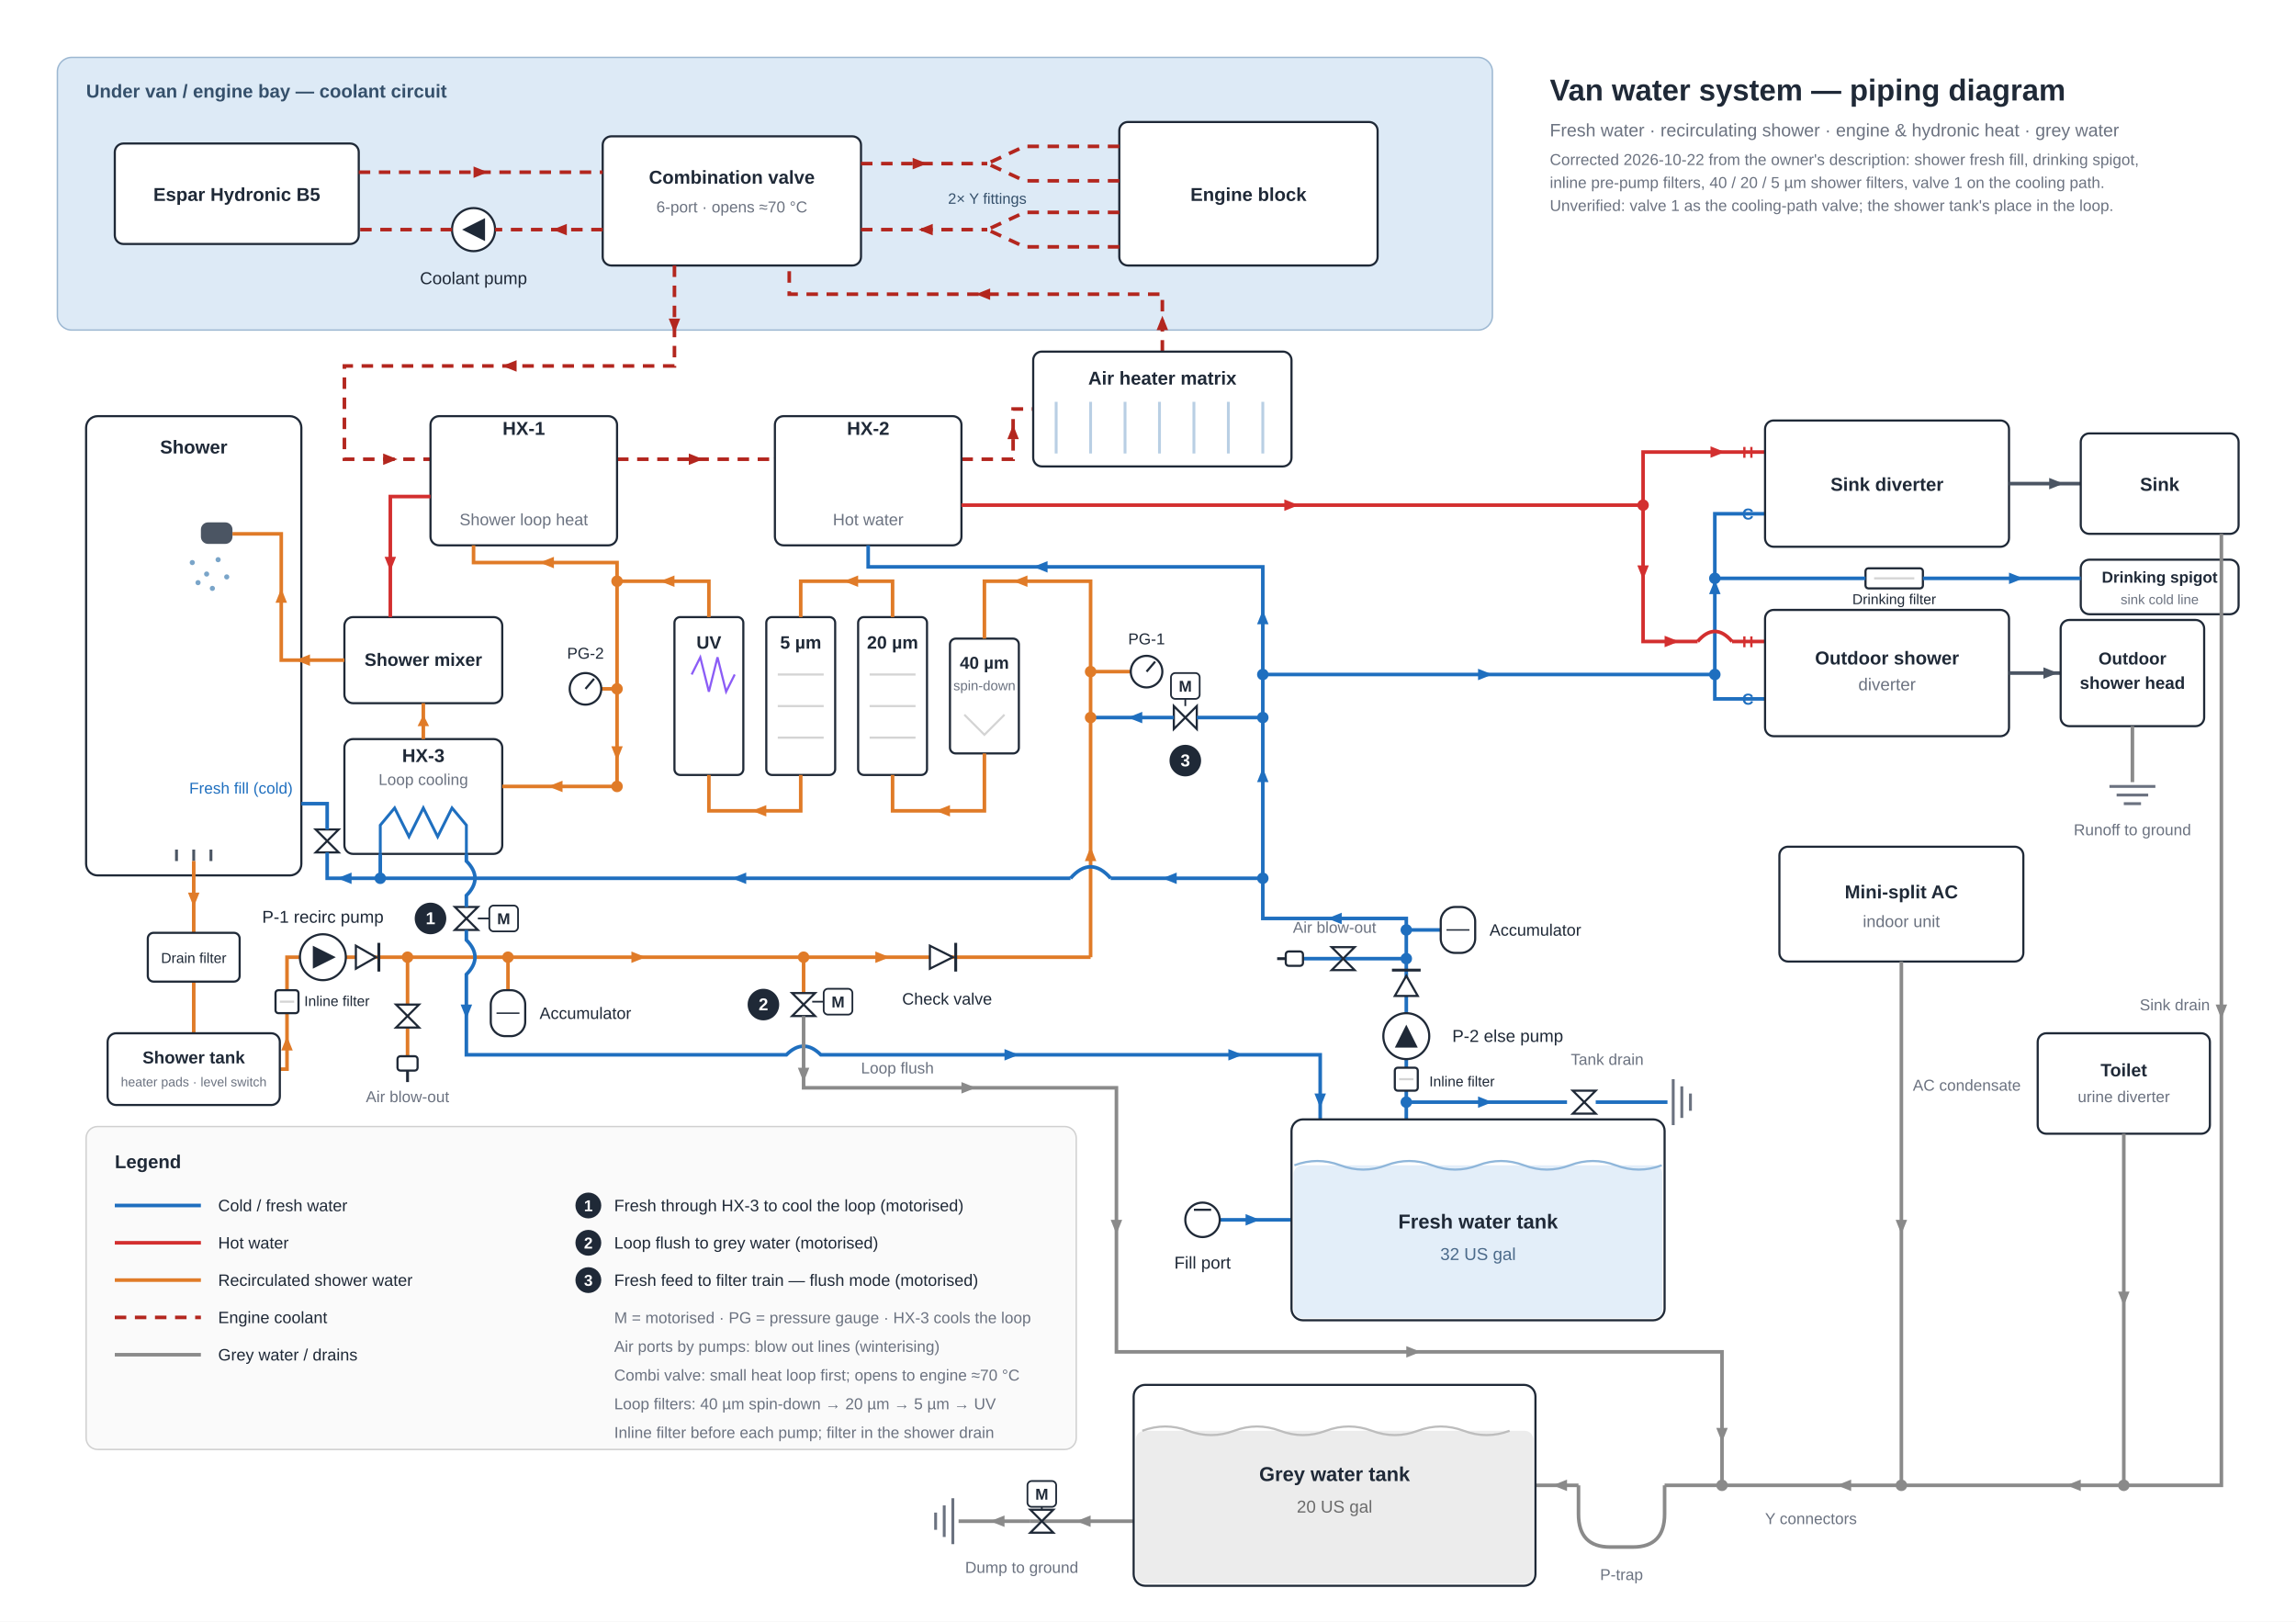
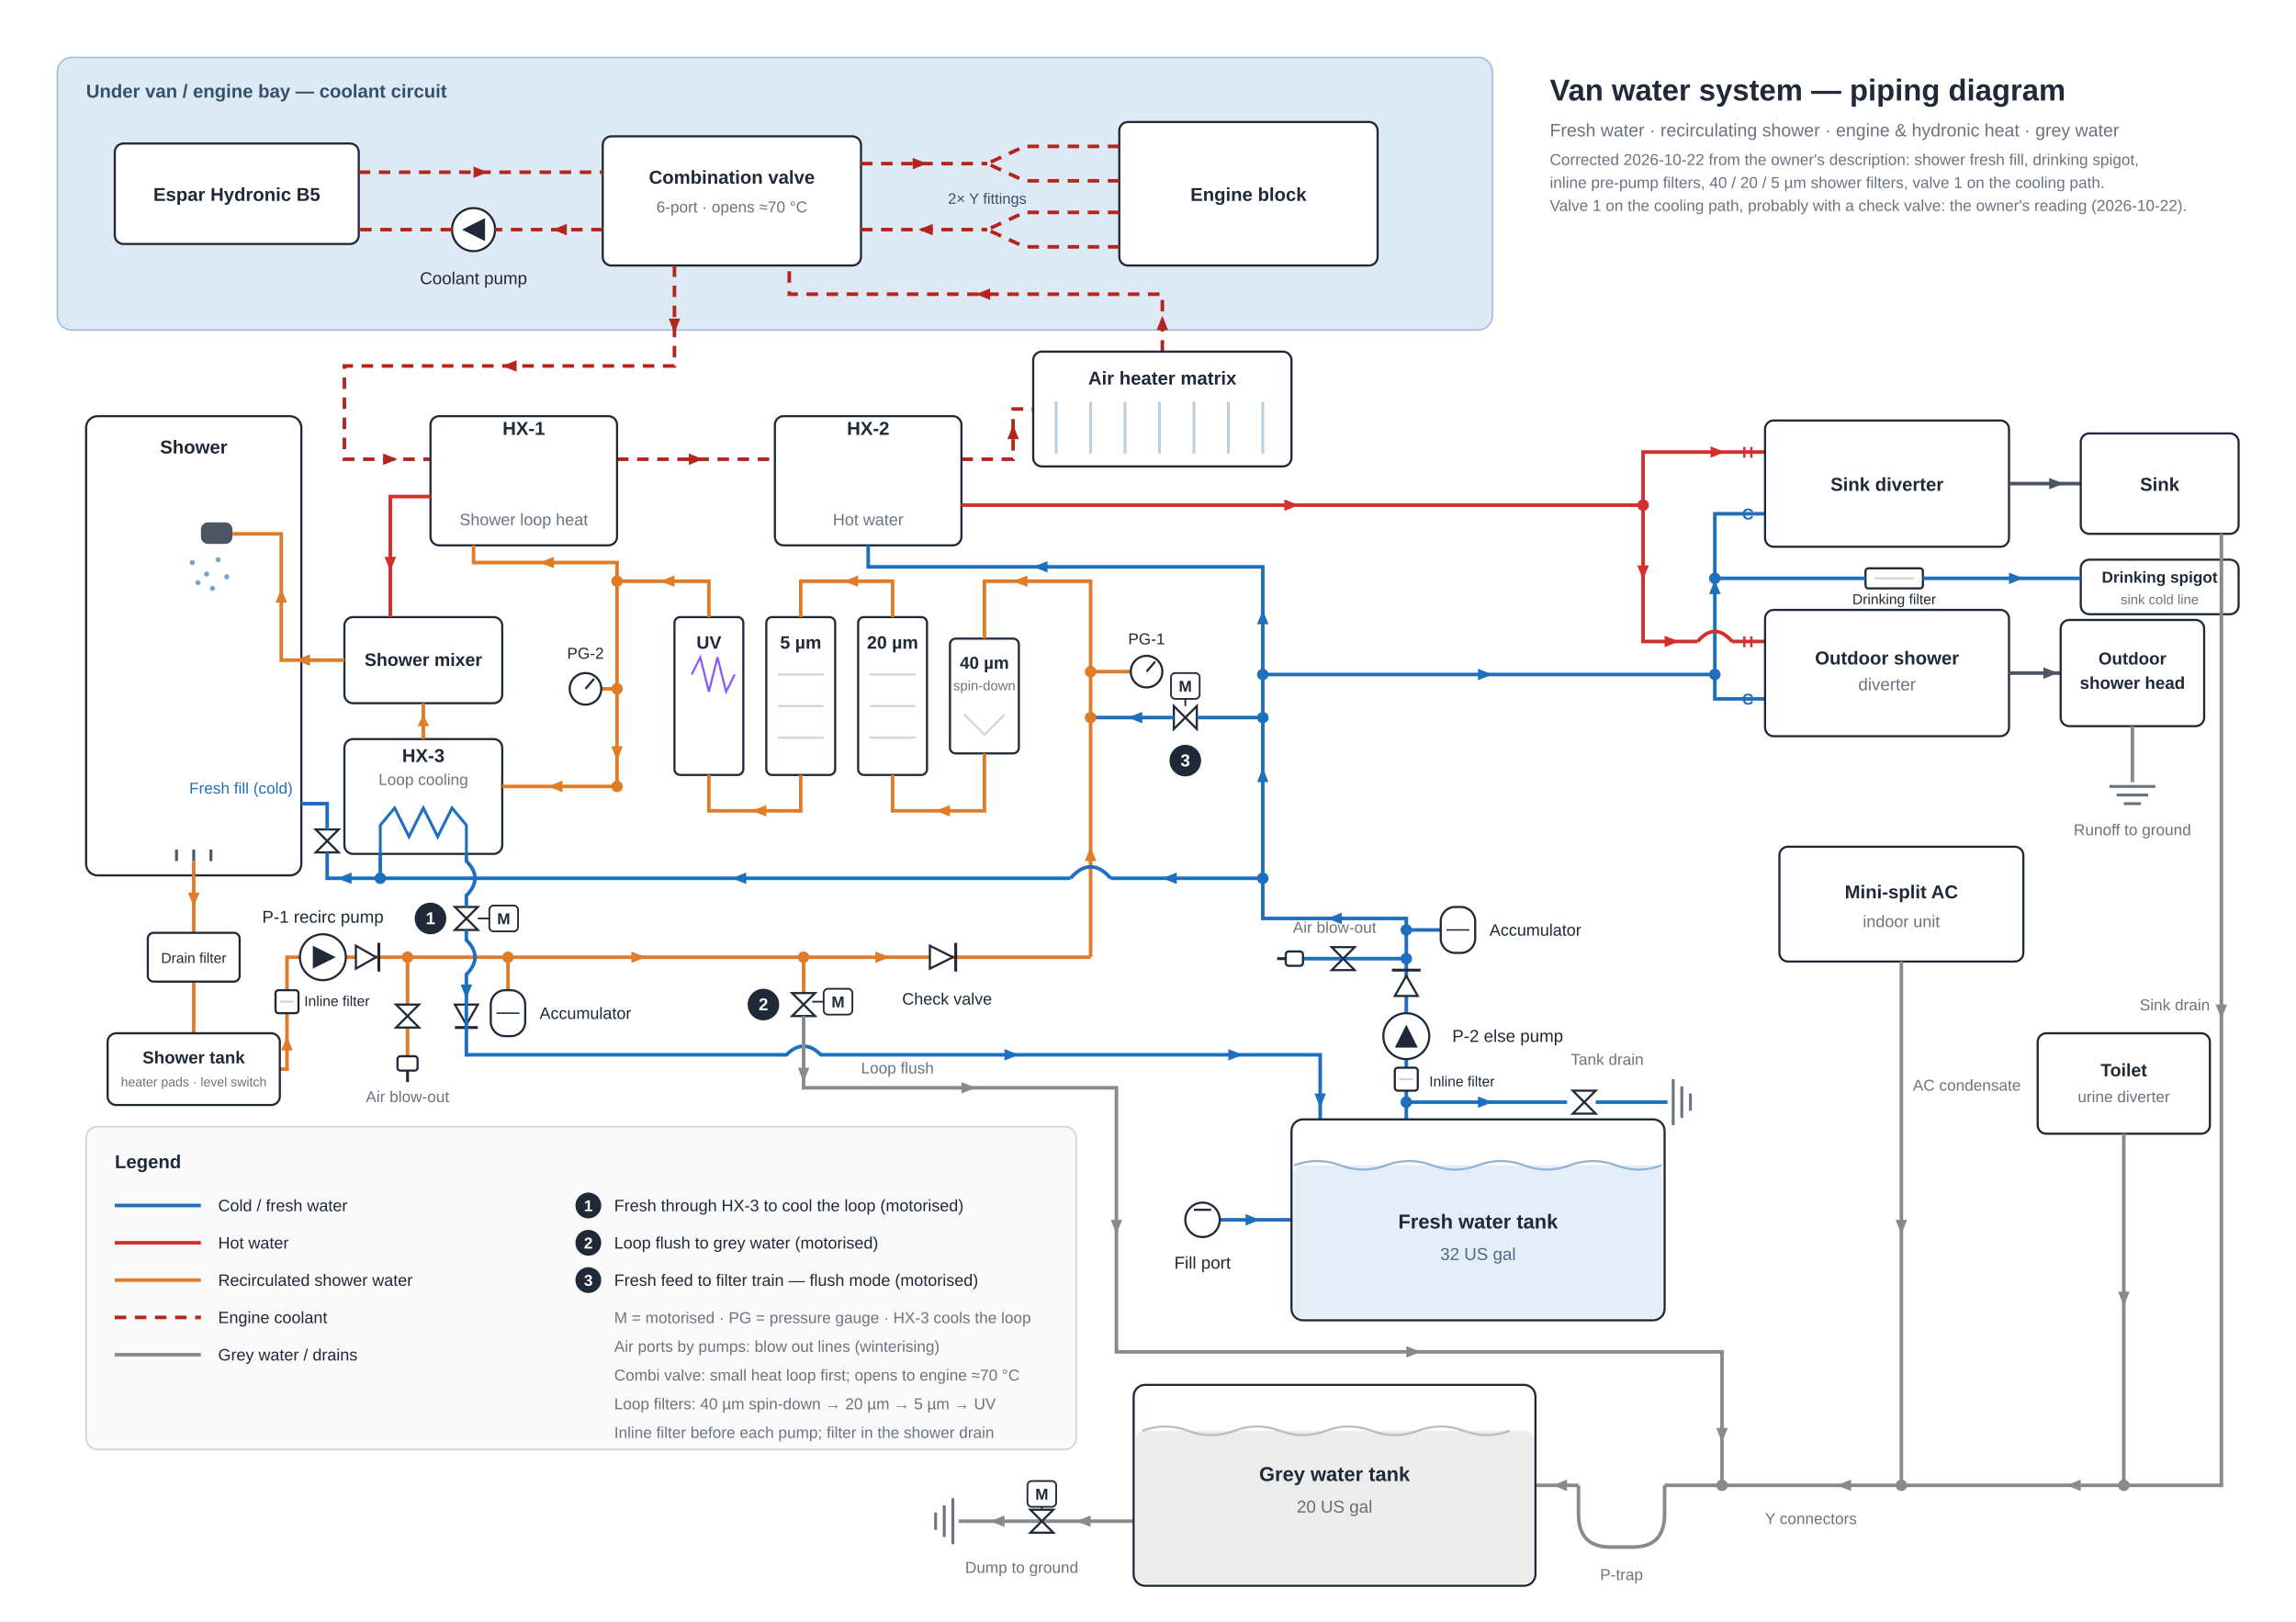
<svg xmlns="http://www.w3.org/2000/svg" viewBox="0 0 1600 1130" font-family="Helvetica Neue, Arial, sans-serif">
  <rect x="0" y="0" width="1600" height="1130" fill="#ffffff" />
  <text x="1080" y="70" font-size="21" font-weight="700" fill="#1f2937">Van water system — piping diagram</text>
  <text x="1080" y="95" font-size="12.5" fill="#6b7280">Fresh water · recirculating shower · engine &amp; hydronic heat · grey water</text>
  <text x="1080" y="115" font-size="11" fill="#6b7280">Corrected 2026-10-22 from the owner's description: shower fresh fill, drinking spigot,</text>
  <text x="1080" y="131" font-size="11" fill="#6b7280">inline pre-pump filters, 40 / 20 / 5 µm shower filters, valve 1 on the cooling path.</text>
-   <text x="1080" y="147" font-size="11" fill="#6b7280">Unverified: valve 1 as the cooling-path valve; the shower tank's place in the loop.</text>
+   <text x="1080" y="147" font-size="11" fill="#6b7280">Valve 1 on the cooling path, probably with a check valve: the owner's reading (2026-10-22).</text>
  <rect x="40" y="40" width="1000" height="190" rx="10" fill="#ddeaf6" stroke="#9db8d2" stroke-width="1" />
  <text x="60" y="68" font-size="13" font-weight="700" fill="#35506b">Under van / engine bay — coolant circuit</text>
  <rect x="80" y="100" width="170" height="70" rx="6" fill="#ffffff" stroke="#1f2937" stroke-width="1.5" />
  <text x="165" y="140" font-size="13" font-weight="700" text-anchor="middle" fill="#1f2937">Espar Hydronic B5</text>
  <circle cx="330" cy="160" r="15" fill="#ffffff" stroke="#1f2937" stroke-width="1.5" />
  <polygon points="338,152 338,168 322,160" fill="#1f2937" />
  <text x="330" y="198" font-size="12" text-anchor="middle" fill="#1f2937">Coolant pump</text>
  <rect x="420" y="95" width="180" height="90" rx="6" fill="#ffffff" stroke="#1f2937" stroke-width="1.5" />
  <text x="510" y="128" font-size="13" font-weight="700" text-anchor="middle" fill="#1f2937">Combination valve</text>
  <text x="510" y="148" font-size="11" text-anchor="middle" fill="#6b7280">6-port · opens ≈70 °C</text>
  <rect x="780" y="85" width="180" height="100" rx="6" fill="#ffffff" stroke="#1f2937" stroke-width="1.5" />
  <text x="870" y="140" font-size="13" font-weight="700" text-anchor="middle" fill="#1f2937">Engine block</text>
  <text x="688" y="142" font-size="10.5" text-anchor="middle" fill="#35506b">2× Y fittings</text>
  <g stroke="#b3261e" stroke-width="2.5" fill="none" stroke-dasharray="8 6">
    <line x1="250" y1="120" x2="420" y2="120" />
    <line x1="420" y1="160" x2="345" y2="160" />
    <line x1="315" y1="160" x2="250" y2="160" />
    <path d="M470 185 V255 H240 V320 H300" />
    <line x1="430" y1="320" x2="540" y2="320" />
    <path d="M670 320 H706 V285 H720" />
    <path d="M810 245 V205 H550 V185" />
    <line x1="600" y1="114" x2="688" y2="114" />
    <line x1="600" y1="160" x2="688" y2="160" />
    <path d="M780 102 H714 L688 114 M780 126 H714 L688 114" />
    <path d="M780 148 H714 L688 160 M780 172 H714 L688 160" />
  </g>
  <path d="M300 320 L314 306 L328 334 L342 306 L356 334 L370 306 L384 334 L398 306 L412 334 L430 320" stroke="#b3261e" stroke-width="2" fill="none" />
  <path d="M540 320 L554 306 L568 334 L582 306 L596 334 L610 306 L624 334 L638 306 L652 334 L670 320" stroke="#b3261e" stroke-width="2" fill="none" />
  <g fill="#b3261e">
    <polygon points="330,116 340,120 330,124" />
    <polygon points="395,156 385,160 395,164" />
    <polygon points="466,222 470,232 474,222" />
    <polygon points="360,251 350,255 360,259" />
    <polygon points="267,316 277,320 267,324" />
    <polygon points="480,316 490,320 480,324" />
    <polygon points="702,306 706,296 710,306" />
    <polygon points="806,230 810,220 814,230" />
    <polygon points="690,201 680,205 690,209" />
    <polygon points="636,110 646,114 636,118" />
    <polygon points="650,156 640,160 650,164" />
  </g>
  <rect x="720" y="245" width="180" height="80" rx="6" fill="#ffffff" stroke="#1f2937" stroke-width="1.5" />
  <text x="810" y="268" font-size="13" font-weight="700" text-anchor="middle" fill="#1f2937">Air heater matrix</text>
  <g stroke="#b9cfe4" stroke-width="2">
    <line x1="736" y1="280" x2="736" y2="316" />
    <line x1="760" y1="280" x2="760" y2="316" />
    <line x1="784" y1="280" x2="784" y2="316" />
    <line x1="808" y1="280" x2="808" y2="316" />
    <line x1="832" y1="280" x2="832" y2="316" />
    <line x1="856" y1="280" x2="856" y2="316" />
    <line x1="880" y1="280" x2="880" y2="316" />
  </g>
  <rect x="300" y="290" width="130" height="90" rx="6" fill="#ffffff" stroke="#1f2937" stroke-width="1.5" />
  <text x="365" y="303" font-size="13" font-weight="700" text-anchor="middle" fill="#1f2937">HX-1</text>
  <text x="365" y="366" font-size="11.5" text-anchor="middle" fill="#6b7280">Shower loop heat</text>
  <rect x="540" y="290" width="130" height="90" rx="6" fill="#ffffff" stroke="#1f2937" stroke-width="1.5" />
  <text x="605" y="303" font-size="13" font-weight="700" text-anchor="middle" fill="#1f2937">HX-2</text>
  <text x="605" y="366" font-size="11.5" text-anchor="middle" fill="#6b7280">Hot water</text>
  <rect x="60" y="290" width="150" height="320" rx="8" fill="#ffffff" stroke="#1f2937" stroke-width="1.5" />
  <text x="135" y="316" font-size="13" font-weight="700" text-anchor="middle" fill="#1f2937">Shower</text>
  <rect x="140" y="364" width="22" height="15" rx="5" fill="#4b5563" />
  <g fill="#7aa5c9">
    <circle cx="134" cy="392" r="1.8" />
    <circle cx="144" cy="400" r="1.8" />
    <circle cx="152" cy="390" r="1.8" />
    <circle cx="158" cy="402" r="1.8" />
    <circle cx="148" cy="410" r="1.8" />
    <circle cx="138" cy="406" r="1.8" />
  </g>
  <g stroke="#4b5563" stroke-width="2">
    <line x1="123" y1="592" x2="123" y2="600" />
    <line x1="135" y1="592" x2="135" y2="600" />
    <line x1="147" y1="592" x2="147" y2="600" />
  </g>
  <rect x="240" y="430" width="110" height="60" rx="6" fill="#ffffff" stroke="#1f2937" stroke-width="1.5" />
  <text x="295" y="464" font-size="12.5" font-weight="700" text-anchor="middle" fill="#1f2937">Shower mixer</text>
  <rect x="240" y="515" width="110" height="80" rx="6" fill="#ffffff" stroke="#1f2937" stroke-width="1.5" />
  <text x="295" y="531" font-size="13" font-weight="700" text-anchor="middle" fill="#1f2937">HX-3</text>
  <text x="295" y="547" font-size="11" text-anchor="middle" fill="#6b7280">Loop cooling</text>
  <path d="M265 595 L265 575 L275 563 L285 583 L295 563 L305 583 L315 563 L325 575 L325 595" stroke="#1f6fbf" stroke-width="2" fill="none" />
  <g fill="#ffffff" stroke="#1f2937" stroke-width="1.5">
    <rect x="470" y="430" width="48" height="110" rx="4" />
    <rect x="534" y="430" width="48" height="110" rx="4" />
    <rect x="598" y="430" width="48" height="110" rx="4" />
    <rect x="662" y="445" width="48" height="80" rx="4" />
  </g>
  <g stroke="#d4d4d4" stroke-width="1.5">
    <line x1="542" y1="470" x2="574" y2="470" />
    <line x1="542" y1="492" x2="574" y2="492" />
    <line x1="542" y1="514" x2="574" y2="514" />
    <line x1="606" y1="470" x2="638" y2="470" />
    <line x1="606" y1="492" x2="638" y2="492" />
    <line x1="606" y1="514" x2="638" y2="514" />
  </g>
  <path d="M482 470 L488 458 L494 482 L500 458 L506 482 L512 470" stroke="#8b5cf6" stroke-width="1.5" fill="none" />
  <path d="M672 498 L686 512 L700 498" stroke="#d4d4d4" stroke-width="1.5" fill="none" />
  <text x="494" y="452" font-size="12.5" font-weight="700" text-anchor="middle" fill="#1f2937">UV</text>
  <text x="558" y="452" font-size="12.5" font-weight="700" text-anchor="middle" fill="#1f2937">5 µm</text>
  <text x="622" y="452" font-size="12.5" font-weight="700" text-anchor="middle" fill="#1f2937">20 µm</text>
  <text x="686" y="466" font-size="12" font-weight="700" text-anchor="middle" fill="#1f2937">40 µm</text>
  <text x="686" y="481" font-size="9.5" text-anchor="middle" fill="#6b7280">spin-down</text>
  <g stroke="#e07b28" stroke-width="2.5" fill="none">
    <path d="M240 460 H196 V372 H162" />
    <line x1="135" y1="600" x2="135" y2="650" />
    <path d="M135 684 V720" />
    <path d="M195 745 H200 V706" />
    <path d="M200 690 V667 H209" />
    <line x1="241" y1="667" x2="760" y2="667" />
    <line x1="354" y1="667" x2="354" y2="690" />
    <line x1="560" y1="667" x2="560" y2="692" />
    <line x1="284" y1="667" x2="284" y2="736" />
    <path d="M760 667 V405 H686 V445" />
    <line x1="760" y1="468" x2="788" y2="468" />
    <path d="M686 525 V565 H622 V540" />
    <path d="M622 430 V405 H558 V430" />
    <path d="M558 540 V565 H494 V540" />
    <path d="M494 430 V405 H430 V392 H330 V380" />
    <path d="M430 405 V548" />
    <line x1="430" y1="480" x2="419" y2="480" />
    <line x1="430" y1="548" x2="350" y2="548" />
    <path d="M295 515 V490" />
  </g>
  <path d="M300 346 H272 V430" stroke="#d32f2f" stroke-width="2.5" fill="none" />
  <rect x="103" y="650" width="64" height="34" rx="4" fill="#ffffff" stroke="#1f2937" stroke-width="1.5" />
  <text x="135" y="671" font-size="10" text-anchor="middle" fill="#1f2937">Drain filter</text>
  <rect x="75" y="720" width="120" height="50" rx="6" fill="#ffffff" stroke="#1f2937" stroke-width="1.5" />
  <text x="135" y="741" font-size="12" font-weight="700" text-anchor="middle" fill="#1f2937">Shower tank</text>
  <text x="135" y="757" font-size="9" text-anchor="middle" fill="#6b7280">heater pads · level switch</text>
  <rect x="192" y="690" width="16" height="16" rx="2" fill="#ffffff" stroke="#1f2937" stroke-width="1.5" />
  <line x1="195" y1="698" x2="205" y2="698" stroke="#d4d4d4" stroke-width="1.5" />
  <text x="212" y="701" font-size="10" fill="#1f2937">Inline filter</text>
  <circle cx="225" cy="667" r="16" fill="#ffffff" stroke="#1f2937" stroke-width="1.5" />
  <polygon points="218,659 218,675 234,667" fill="#1f2937" />
  <text x="225" y="643" font-size="12" text-anchor="middle" fill="#1f2937">P-1 recirc pump</text>
  <polygon points="248,659 248,675 262,667" fill="#ffffff" stroke="#1f2937" stroke-width="1.5" />
  <line x1="264" y1="657" x2="264" y2="677" stroke="#1f2937" stroke-width="2" />
  <polygon points="276,700 292,700 284,708" fill="#ffffff" stroke="#1f2937" stroke-width="1.5" />
  <polygon points="276,716 292,716 284,708" fill="#ffffff" stroke="#1f2937" stroke-width="1.5" />
  <rect x="277" y="736" width="14" height="10" rx="2" fill="#ffffff" stroke="#1f2937" stroke-width="1.5" />
  <line x1="284" y1="746" x2="284" y2="754" stroke="#1f2937" stroke-width="2" />
  <text x="284" y="768" font-size="11" text-anchor="middle" fill="#6b7280">Air blow-out</text>
  <rect x="342" y="690" width="24" height="32" rx="10" fill="#ffffff" stroke="#1f2937" stroke-width="1.5" />
  <line x1="346" y1="706" x2="362" y2="706" stroke="#1f2937" stroke-width="1" />
  <text x="376" y="710" font-size="11.5" fill="#1f2937">Accumulator</text>
  <polygon points="552,692 568,692 560,700" fill="#ffffff" stroke="#1f2937" stroke-width="1.5" />
  <polygon points="552,708 568,708 560,700" fill="#ffffff" stroke="#1f2937" stroke-width="1.5" />
  <line x1="566" y1="698" x2="574" y2="698" stroke="#1f2937" stroke-width="1.2" />
  <rect x="574" y="689" width="20" height="18" rx="3" fill="#ffffff" stroke="#1f2937" stroke-width="1.2" />
  <text x="584" y="702" font-size="11" font-weight="700" text-anchor="middle" fill="#1f2937">M</text>
  <circle cx="532" cy="700" r="11" fill="#1f2937" />
  <text x="532" y="704" font-size="12" font-weight="700" text-anchor="middle" fill="#ffffff">2</text>
  <polygon points="648,659 648,675 664,667" fill="#ffffff" stroke="#1f2937" stroke-width="1.5" />
  <line x1="666" y1="657" x2="666" y2="677" stroke="#1f2937" stroke-width="2" />
  <text x="660" y="700" font-size="11.5" text-anchor="middle" fill="#1f2937">Check valve</text>
  <circle cx="799" cy="468" r="11" fill="#ffffff" stroke="#1f2937" stroke-width="1.5" />
  <line x1="799" y1="468" x2="805" y2="461" stroke="#1f2937" stroke-width="1.5" />
  <text x="799" y="449" font-size="11" text-anchor="middle" fill="#1f2937">PG-1</text>
  <circle cx="408" cy="480" r="11" fill="#ffffff" stroke="#1f2937" stroke-width="1.5" />
  <line x1="408" y1="480" x2="414" y2="473" stroke="#1f2937" stroke-width="1.5" />
  <text x="408" y="459" font-size="11" text-anchor="middle" fill="#1f2937">PG-2</text>
  <polygon points="818,492 818,508 826,500" fill="#ffffff" stroke="#1f2937" stroke-width="1.5" />
  <polygon points="834,492 834,508 826,500" fill="#ffffff" stroke="#1f2937" stroke-width="1.5" />
  <line x1="826" y1="492" x2="826" y2="487" stroke="#1f2937" stroke-width="1.2" />
  <rect x="816" y="469" width="20" height="18" rx="3" fill="#ffffff" stroke="#1f2937" stroke-width="1.2" />
  <text x="826" y="482" font-size="11" font-weight="700" text-anchor="middle" fill="#1f2937">M</text>
  <circle cx="826" cy="530" r="11" fill="#1f2937" />
  <text x="826" y="534" font-size="12" font-weight="700" text-anchor="middle" fill="#ffffff">3</text>
  <polygon points="317,632 333,632 325,640" fill="#ffffff" stroke="#1f2937" stroke-width="1.5" />
  <polygon points="317,648 333,648 325,640" fill="#ffffff" stroke="#1f2937" stroke-width="1.5" />
  <line x1="333" y1="640" x2="341" y2="640" stroke="#1f2937" stroke-width="1.2" />
  <rect x="341" y="631" width="20" height="18" rx="3" fill="#ffffff" stroke="#1f2937" stroke-width="1.2" />
  <text x="351" y="644" font-size="11" font-weight="700" text-anchor="middle" fill="#1f2937">M</text>
  <circle cx="300" cy="640" r="11" fill="#1f2937" />
  <text x="300" y="644" font-size="12" font-weight="700" text-anchor="middle" fill="#ffffff">1</text>
+   <polygon points="317,700 333,700 325,714" fill="#ffffff" stroke="#1f2937" stroke-width="1.5" />
+   <line x1="317" y1="716" x2="333" y2="716" stroke="#1f2937" stroke-width="2" />
  <polygon points="220,578 236,578 228,586" fill="#ffffff" stroke="#1f2937" stroke-width="1.5" />
  <polygon points="220,594 236,594 228,586" fill="#ffffff" stroke="#1f2937" stroke-width="1.5" />
  <text x="204" y="553" font-size="11" text-anchor="end" fill="#1f6fbf">Fresh fill (cold)</text>
  <rect x="1300" y="396" width="40" height="14" rx="2" fill="#ffffff" stroke="#1f2937" stroke-width="1.5" />
  <line x1="1306" y1="403" x2="1334" y2="403" stroke="#d4d4d4" stroke-width="1.5" />
  <text x="1320" y="421" font-size="10" text-anchor="middle" fill="#1f2937">Drinking filter</text>
  <rect x="1450" y="390" width="110" height="38" rx="6" fill="#ffffff" stroke="#1f2937" stroke-width="1.5" />
  <text x="1505" y="406" font-size="11" font-weight="700" text-anchor="middle" fill="#1f2937">Drinking spigot</text>
  <text x="1505" y="421" font-size="9.5" text-anchor="middle" fill="#6b7280">sink cold line</text>
  <g stroke="#1f6fbf" stroke-width="2.5" fill="none">
    <line x1="850" y1="850" x2="900" y2="850" />
    <line x1="980" y1="780" x2="980" y2="738" />
    <path d="M980 706 V640 H880 V395 H605 V380" />
    <line x1="980" y1="648" x2="1004" y2="648" />
    <line x1="980" y1="668" x2="908" y2="668" />
    <line x1="980" y1="768" x2="1092" y2="768" />
    <path d="M880 612 H774" />
    <path d="M774 612 Q760 596 746 612" />
    <path d="M746 612 H228 V594" />
    <path d="M228 578 V560 H210" />
    <path d="M265 612 V595" />
    <path d="M1195 403 H1300" />
    <path d="M1340 403 H1450" />
    <line x1="880" y1="500" x2="834" y2="500" />
    <line x1="818" y1="500" x2="760" y2="500" />
    <path d="M880 470 H1195 V358 H1230" />
    <path d="M1195 470 V487 H1230" />
    <path d="M325 595 V600 Q337 612 325 624 V632" />
    <path d="M325 648 V655 Q337 667 325 679 V735 H548 Q560 723 572 735 H920 V780" />
  </g>
  <polygon points="972,694 988,694 980,680" fill="#ffffff" stroke="#1f2937" stroke-width="1.5" />
  <line x1="970" y1="676" x2="990" y2="676" stroke="#1f2937" stroke-width="2" />
  <polygon points="928,660 944,660 936,668" fill="#ffffff" stroke="#1f2937" stroke-width="1.5" />
  <polygon points="928,676 944,676 936,668" fill="#ffffff" stroke="#1f2937" stroke-width="1.5" />
  <rect x="896" y="663" width="12" height="10" rx="2" fill="#ffffff" stroke="#1f2937" stroke-width="1.5" />
  <line x1="890" y1="668" x2="896" y2="668" stroke="#1f2937" stroke-width="2" />
  <text x="930" y="650" font-size="11" text-anchor="middle" fill="#6b7280">Air blow-out</text>
  <rect x="972" y="744" width="16" height="16" rx="2" fill="#ffffff" stroke="#1f2937" stroke-width="1.5" />
  <line x1="975" y1="752" x2="985" y2="752" stroke="#d4d4d4" stroke-width="1.5" />
  <text x="996" y="757" font-size="10" fill="#1f2937">Inline filter</text>
  <polygon points="1096,760 1112,760 1104,768" fill="#ffffff" stroke="#1f2937" stroke-width="1.5" />
  <polygon points="1096,776 1112,776 1104,768" fill="#ffffff" stroke="#1f2937" stroke-width="1.5" />
  <line x1="1112" y1="768" x2="1162" y2="768" stroke="#1f6fbf" stroke-width="2.5" />
  <g stroke="#6b7280" stroke-width="2">
    <line x1="1166" y1="752" x2="1166" y2="784" />
    <line x1="1172" y1="757" x2="1172" y2="779" />
    <line x1="1178" y1="762" x2="1178" y2="774" />
  </g>
  <text x="1120" y="742" font-size="11" text-anchor="middle" fill="#6b7280">Tank drain</text>
  <circle cx="838" cy="850" r="12" fill="#ffffff" stroke="#1f2937" stroke-width="1.5" />
  <line x1="832" y1="843" x2="844" y2="843" stroke="#1f2937" stroke-width="1.5" />
  <text x="838" y="884" font-size="12" text-anchor="middle" fill="#1f2937">Fill port</text>
  <rect x="900" y="780" width="260" height="140" rx="8" fill="#ffffff" stroke="#1f2937" stroke-width="1.5" />
  <rect x="901.5" y="812" width="257" height="106.5" rx="6" fill="#e3eef9" />
  <path d="M902 812 q16 -6 32 0 t32 0 t32 0 t32 0 t32 0 t32 0 t32 0 t32 0" stroke="#8fb6da" stroke-width="1.5" fill="none" />
  <text x="1030" y="856" font-size="14" font-weight="700" text-anchor="middle" fill="#1f2937">Fresh water tank</text>
  <text x="1030" y="878" font-size="12" text-anchor="middle" fill="#4b6a8a">32 US gal</text>
  <circle cx="980" cy="722" r="16" fill="#ffffff" stroke="#1f2937" stroke-width="1.5" />
  <polygon points="972,730 988,730 980,714" fill="#1f2937" />
  <text x="1012" y="726" font-size="12" fill="#1f2937">P-2 else pump</text>
  <rect x="1004" y="632" width="24" height="32" rx="10" fill="#ffffff" stroke="#1f2937" stroke-width="1.5" />
  <line x1="1008" y1="648" x2="1024" y2="648" stroke="#1f2937" stroke-width="1" />
  <text x="1038" y="652" font-size="11.5" fill="#1f2937">Accumulator</text>
  <g stroke="#d32f2f" stroke-width="2.5" fill="none">
    <line x1="670" y1="352" x2="1145" y2="352" />
    <path d="M1145 352 V315 H1230" />
    <path d="M1145 352 V447 H1183" />
    <path d="M1183 447 Q1195 433 1207 447" />
    <line x1="1207" y1="447" x2="1230" y2="447" />
  </g>
  <rect x="1230" y="293" width="170" height="88" rx="6" fill="#ffffff" stroke="#1f2937" stroke-width="1.5" />
  <text x="1315" y="342" font-size="13" font-weight="700" text-anchor="middle" fill="#1f2937">Sink diverter</text>
  <text x="1222" y="319" font-size="11" font-weight="700" text-anchor="end" fill="#d32f2f">H</text>
  <text x="1222" y="362" font-size="11" font-weight="700" text-anchor="end" fill="#1f6fbf">C</text>
  <line x1="1400" y1="337" x2="1450" y2="337" stroke="#4b5563" stroke-width="2.5" />
  <polygon points="1428,333 1438,337 1428,341" fill="#4b5563" />
  <rect x="1450" y="302" width="110" height="70" rx="6" fill="#ffffff" stroke="#1f2937" stroke-width="1.5" />
  <text x="1505" y="342" font-size="13" font-weight="700" text-anchor="middle" fill="#1f2937">Sink</text>
  <rect x="1230" y="425" width="170" height="88" rx="6" fill="#ffffff" stroke="#1f2937" stroke-width="1.5" />
  <text x="1315" y="463" font-size="13" font-weight="700" text-anchor="middle" fill="#1f2937">Outdoor shower</text>
  <text x="1315" y="481" font-size="12" text-anchor="middle" fill="#6b7280">diverter</text>
  <text x="1222" y="451" font-size="11" font-weight="700" text-anchor="end" fill="#d32f2f">H</text>
  <text x="1222" y="491" font-size="11" font-weight="700" text-anchor="end" fill="#1f6fbf">C</text>
  <line x1="1400" y1="469" x2="1436" y2="469" stroke="#4b5563" stroke-width="2.5" />
  <polygon points="1424,465 1434,469 1424,473" fill="#4b5563" />
  <rect x="1436" y="432" width="100" height="74" rx="6" fill="#ffffff" stroke="#1f2937" stroke-width="1.5" />
  <text x="1486" y="463" font-size="12" font-weight="700" text-anchor="middle" fill="#1f2937">Outdoor</text>
  <text x="1486" y="480" font-size="12" font-weight="700" text-anchor="middle" fill="#1f2937">shower head</text>
  <line x1="1486" y1="506" x2="1486" y2="545" stroke="#8a8a8a" stroke-width="2.5" />
  <g stroke="#6b7280" stroke-width="2">
    <line x1="1470" y1="548" x2="1502" y2="548" />
    <line x1="1475" y1="554" x2="1497" y2="554" />
    <line x1="1480" y1="560" x2="1492" y2="560" />
  </g>
  <text x="1486" y="582" font-size="11" text-anchor="middle" fill="#6b7280">Runoff to ground</text>
  <rect x="1240" y="590" width="170" height="80" rx="6" fill="#ffffff" stroke="#1f2937" stroke-width="1.5" />
  <text x="1325" y="626" font-size="13" font-weight="700" text-anchor="middle" fill="#1f2937">Mini-split AC</text>
  <text x="1325" y="646" font-size="11.5" text-anchor="middle" fill="#6b7280">indoor unit</text>
  <rect x="1420" y="720" width="120" height="70" rx="6" fill="#ffffff" stroke="#1f2937" stroke-width="1.5" />
  <text x="1480" y="750" font-size="12.5" font-weight="700" text-anchor="middle" fill="#1f2937">Toilet</text>
  <text x="1480" y="768" font-size="11" text-anchor="middle" fill="#6b7280">urine diverter</text>
  <g stroke="#8a8a8a" stroke-width="2.5" fill="none">
    <path d="M560 708 V758 H778 V942 H1200 V1035" />
    <path d="M1548 372 V1035 H1160" />
    <line x1="1325" y1="670" x2="1325" y2="1035" />
    <line x1="1480" y1="790" x2="1480" y2="1035" />
    <path d="M1160 1035 V1055 Q1160 1078 1138 1078 H1122 Q1100 1078 1100 1055 V1035" />
    <line x1="1100" y1="1035" x2="1070" y2="1035" />
    <line x1="790" y1="1060" x2="718" y2="1060" />
    <line x1="718" y1="1060" x2="668" y2="1060" />
  </g>
  <text x="1130" y="1101" font-size="11" text-anchor="middle" fill="#6b7280">P-trap</text>
  <text x="1262" y="1062" font-size="11" text-anchor="middle" fill="#6b7280">Y connectors</text>
  <text x="1540" y="704" font-size="11" text-anchor="end" fill="#6b7280">Sink drain</text>
  <text x="1333" y="760" font-size="11" fill="#6b7280">AC condensate</text>
  <text x="600" y="748" font-size="11" fill="#6b7280">Loop flush</text>
  <polygon points="718,1052 734,1052 726,1060" fill="#ffffff" stroke="#1f2937" stroke-width="1.5" />
  <polygon points="718,1068 734,1068 726,1060" fill="#ffffff" stroke="#1f2937" stroke-width="1.5" />
  <line x1="726" y1="1052" x2="726" y2="1050" stroke="#1f2937" stroke-width="1.2" />
  <rect x="716" y="1032" width="20" height="18" rx="3" fill="#ffffff" stroke="#1f2937" stroke-width="1.2" />
  <text x="726" y="1045" font-size="11" font-weight="700" text-anchor="middle" fill="#1f2937">M</text>
  <g stroke="#6b7280" stroke-width="2">
    <line x1="664" y1="1044" x2="664" y2="1076" />
    <line x1="658" y1="1049" x2="658" y2="1071" />
    <line x1="652" y1="1054" x2="652" y2="1066" />
  </g>
  <text x="712" y="1096" font-size="11" text-anchor="middle" fill="#6b7280">Dump to ground</text>
  <rect x="790" y="965" width="280" height="140" rx="8" fill="#ffffff" stroke="#1f2937" stroke-width="1.5" />
  <rect x="791.5" y="997" width="277" height="106.5" rx="6" fill="#ececec" />
  <path d="M796 997 q16 -6 32 0 t32 0 t32 0 t32 0 t32 0 t32 0 t32 0 t32 0" stroke="#bdbdbd" stroke-width="1.5" fill="none" />
  <text x="930" y="1032" font-size="14" font-weight="700" text-anchor="middle" fill="#1f2937">Grey water tank</text>
  <text x="930" y="1054" font-size="12" text-anchor="middle" fill="#6b6b6b">20 US gal</text>
  <g fill="#e07b28">
    <circle cx="284" cy="667" r="4" />
    <circle cx="354" cy="667" r="4" />
    <circle cx="560" cy="667" r="4" />
    <circle cx="430" cy="405" r="4" />
    <circle cx="760" cy="500" r="4" />
    <circle cx="760" cy="468" r="4" />
    <circle cx="430" cy="480" r="4" />
    <circle cx="430" cy="548" r="4" />
  </g>
  <g fill="#1f6fbf">
    <circle cx="265" cy="612" r="4" />
    <circle cx="880" cy="612" r="4" />
    <circle cx="880" cy="500" r="4" />
    <circle cx="880" cy="470" r="4" />
    <circle cx="1195" cy="470" r="4" />
    <circle cx="1195" cy="403" r="4" />
    <circle cx="980" cy="648" r="4" />
    <circle cx="980" cy="668" r="4" />
    <circle cx="980" cy="768" r="4" />
  </g>
  <circle cx="1145" cy="352" r="4" fill="#d32f2f" />
  <g fill="#8a8a8a">
    <circle cx="1480" cy="1035" r="4" />
    <circle cx="1325" cy="1035" r="4" />
    <circle cx="1200" cy="1035" r="4" />
  </g>
  <g fill="#e07b28">
    <polygon points="131,622 135,632 139,622" />
    <polygon points="196,732 200,722 204,732" />
    <polygon points="440,663 450,667 440,671" />
    <polygon points="610,663 620,667 610,671" />
    <polygon points="756,600 760,590 764,600" />
    <polygon points="716,401 706,405 716,409" />
    <polygon points="662,561 652,565 662,569" />
    <polygon points="598,401 588,405 598,409" />
    <polygon points="534,561 524,565 534,569" />
    <polygon points="470,401 460,405 470,409" />
    <polygon points="426,520 430,530 434,520" />
    <polygon points="392,544 382,548 392,552" />
    <polygon points="291,506 295,498 299,506" />
    <polygon points="386,388 376,392 386,396" />
    <polygon points="192,420 196,410 200,420" />
    <polygon points="216,456 206,460 216,464" />
  </g>
  <g fill="#d32f2f">
    <polygon points="268,388 272,398 276,388" />
    <polygon points="895,348 905,352 895,356" />
    <polygon points="1141,394 1145,404 1149,394" />
    <polygon points="1192,311 1202,315 1192,319" />
    <polygon points="1160,443 1170,447 1160,451" />
  </g>
  <g fill="#1f6fbf">
    <polygon points="868,846 878,850 868,854" />
    <polygon points="876,545 880,535 884,545" />
    <polygon points="876,435 880,425 884,435" />
    <polygon points="935,636 925,640 935,644" />
    <polygon points="730,391 720,395 730,399" />
    <polygon points="820,608 810,612 820,616" />
    <polygon points="520,608 510,612 520,616" />
    <polygon points="245,608 235,612 245,616" />
    <polygon points="1400,399 1410,403 1400,407" />
    <polygon points="796,496 786,500 796,504" />
    <polygon points="1030,466 1040,470 1030,474" />
    <polygon points="1191,414 1195,404 1199,414" />
-     <polygon points="321,700 325,710 329,700" />
+     <polygon points="321,686 325,696 329,686" />
    <polygon points="700,731 710,735 700,739" />
    <polygon points="856,731 866,735 856,739" />
    <polygon points="916,762 920,772 924,762" />
    <polygon points="1030,764 1040,768 1030,772" />
  </g>
  <g fill="#8a8a8a">
    <polygon points="556,744 560,754 564,744" />
    <polygon points="670,754 680,758 670,762" />
    <polygon points="774,850 778,860 782,850" />
    <polygon points="980,938 990,942 980,946" />
    <polygon points="1196,995 1200,1005 1204,995" />
    <polygon points="1544,700 1548,710 1552,700" />
    <polygon points="1321,850 1325,860 1329,850" />
    <polygon points="1476,900 1480,910 1484,900" />
    <polygon points="1450,1031 1440,1035 1450,1039" />
    <polygon points="1290,1031 1280,1035 1290,1039" />
    <polygon points="1092,1031 1082,1035 1092,1039" />
    <polygon points="760,1056 750,1060 760,1064" />
    <polygon points="700,1056 690,1060 700,1064" />
  </g>
  <rect x="60" y="785" width="690" height="225" rx="8" fill="#fafafa" stroke="#d0d0d0" stroke-width="1" />
  <text x="80" y="814" font-size="13" font-weight="700" fill="#1f2937">Legend</text>
  <line x1="80" y1="840" x2="140" y2="840" stroke="#1f6fbf" stroke-width="2.5" />
  <text x="152" y="844" font-size="11.5" fill="#1f2937">Cold / fresh water</text>
  <line x1="80" y1="866" x2="140" y2="866" stroke="#d32f2f" stroke-width="2.5" />
  <text x="152" y="870" font-size="11.5" fill="#1f2937">Hot water</text>
  <line x1="80" y1="892" x2="140" y2="892" stroke="#e07b28" stroke-width="2.5" />
  <text x="152" y="896" font-size="11.5" fill="#1f2937">Recirculated shower water</text>
  <line x1="80" y1="918" x2="140" y2="918" stroke="#b3261e" stroke-width="2.5" stroke-dasharray="8 6" />
  <text x="152" y="922" font-size="11.5" fill="#1f2937">Engine coolant</text>
  <line x1="80" y1="944" x2="140" y2="944" stroke="#8a8a8a" stroke-width="2.5" />
  <text x="152" y="948" font-size="11.5" fill="#1f2937">Grey water / drains</text>
  <circle cx="410" cy="840" r="9" fill="#1f2937" />
  <text x="410" y="844" font-size="11" font-weight="700" text-anchor="middle" fill="#ffffff">1</text>
  <text x="428" y="844" font-size="11.5" fill="#1f2937">Fresh through HX-3 to cool the loop (motorised)</text>
  <circle cx="410" cy="866" r="9" fill="#1f2937" />
  <text x="410" y="870" font-size="11" font-weight="700" text-anchor="middle" fill="#ffffff">2</text>
  <text x="428" y="870" font-size="11.5" fill="#1f2937">Loop flush to grey water (motorised)</text>
  <circle cx="410" cy="892" r="9" fill="#1f2937" />
  <text x="410" y="896" font-size="11" font-weight="700" text-anchor="middle" fill="#ffffff">3</text>
  <text x="428" y="896" font-size="11.5" fill="#1f2937">Fresh feed to filter train — flush mode (motorised)</text>
  <text x="428" y="922" font-size="11" fill="#6b7280">M = motorised · PG = pressure gauge · HX-3 cools the loop</text>
  <text x="428" y="942" font-size="11" fill="#6b7280">Air ports by pumps: blow out lines (winterising)</text>
  <text x="428" y="962" font-size="11" fill="#6b7280">Combi valve: small heat loop first; opens to engine ≈70 °C</text>
  <text x="428" y="982" font-size="11" fill="#6b7280">Loop filters: 40 µm spin-down → 20 µm → 5 µm → UV</text>
  <text x="428" y="1002" font-size="11" fill="#6b7280">Inline filter before each pump; filter in the shower drain</text>
</svg>
